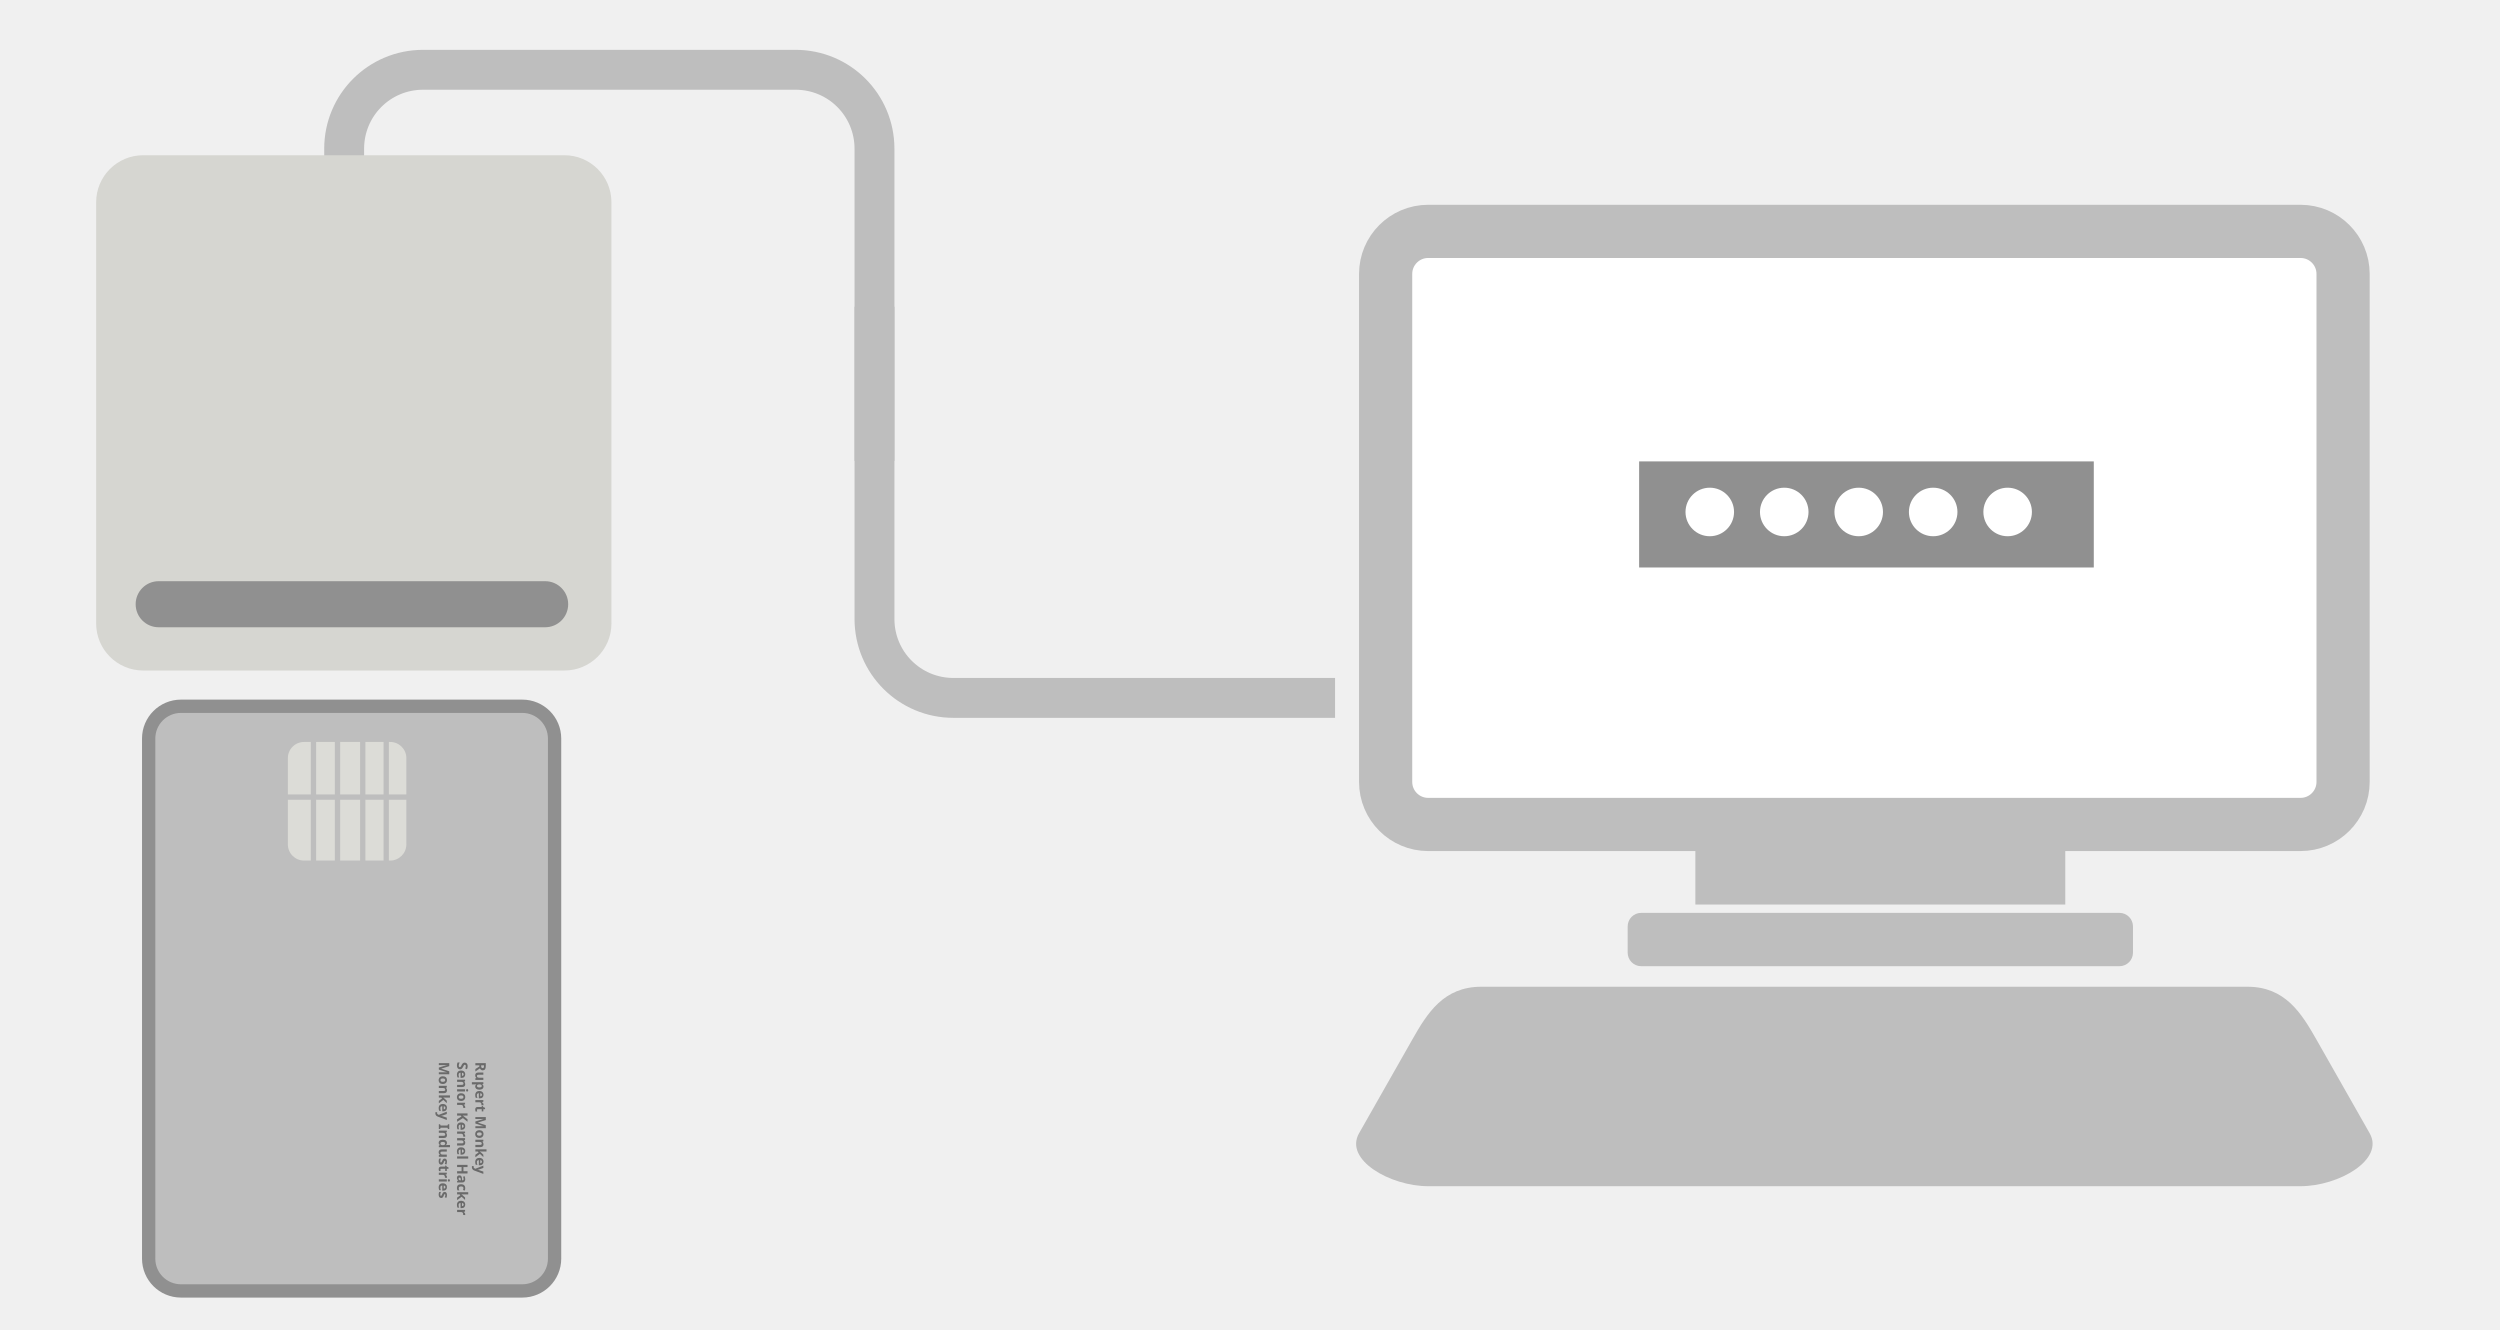
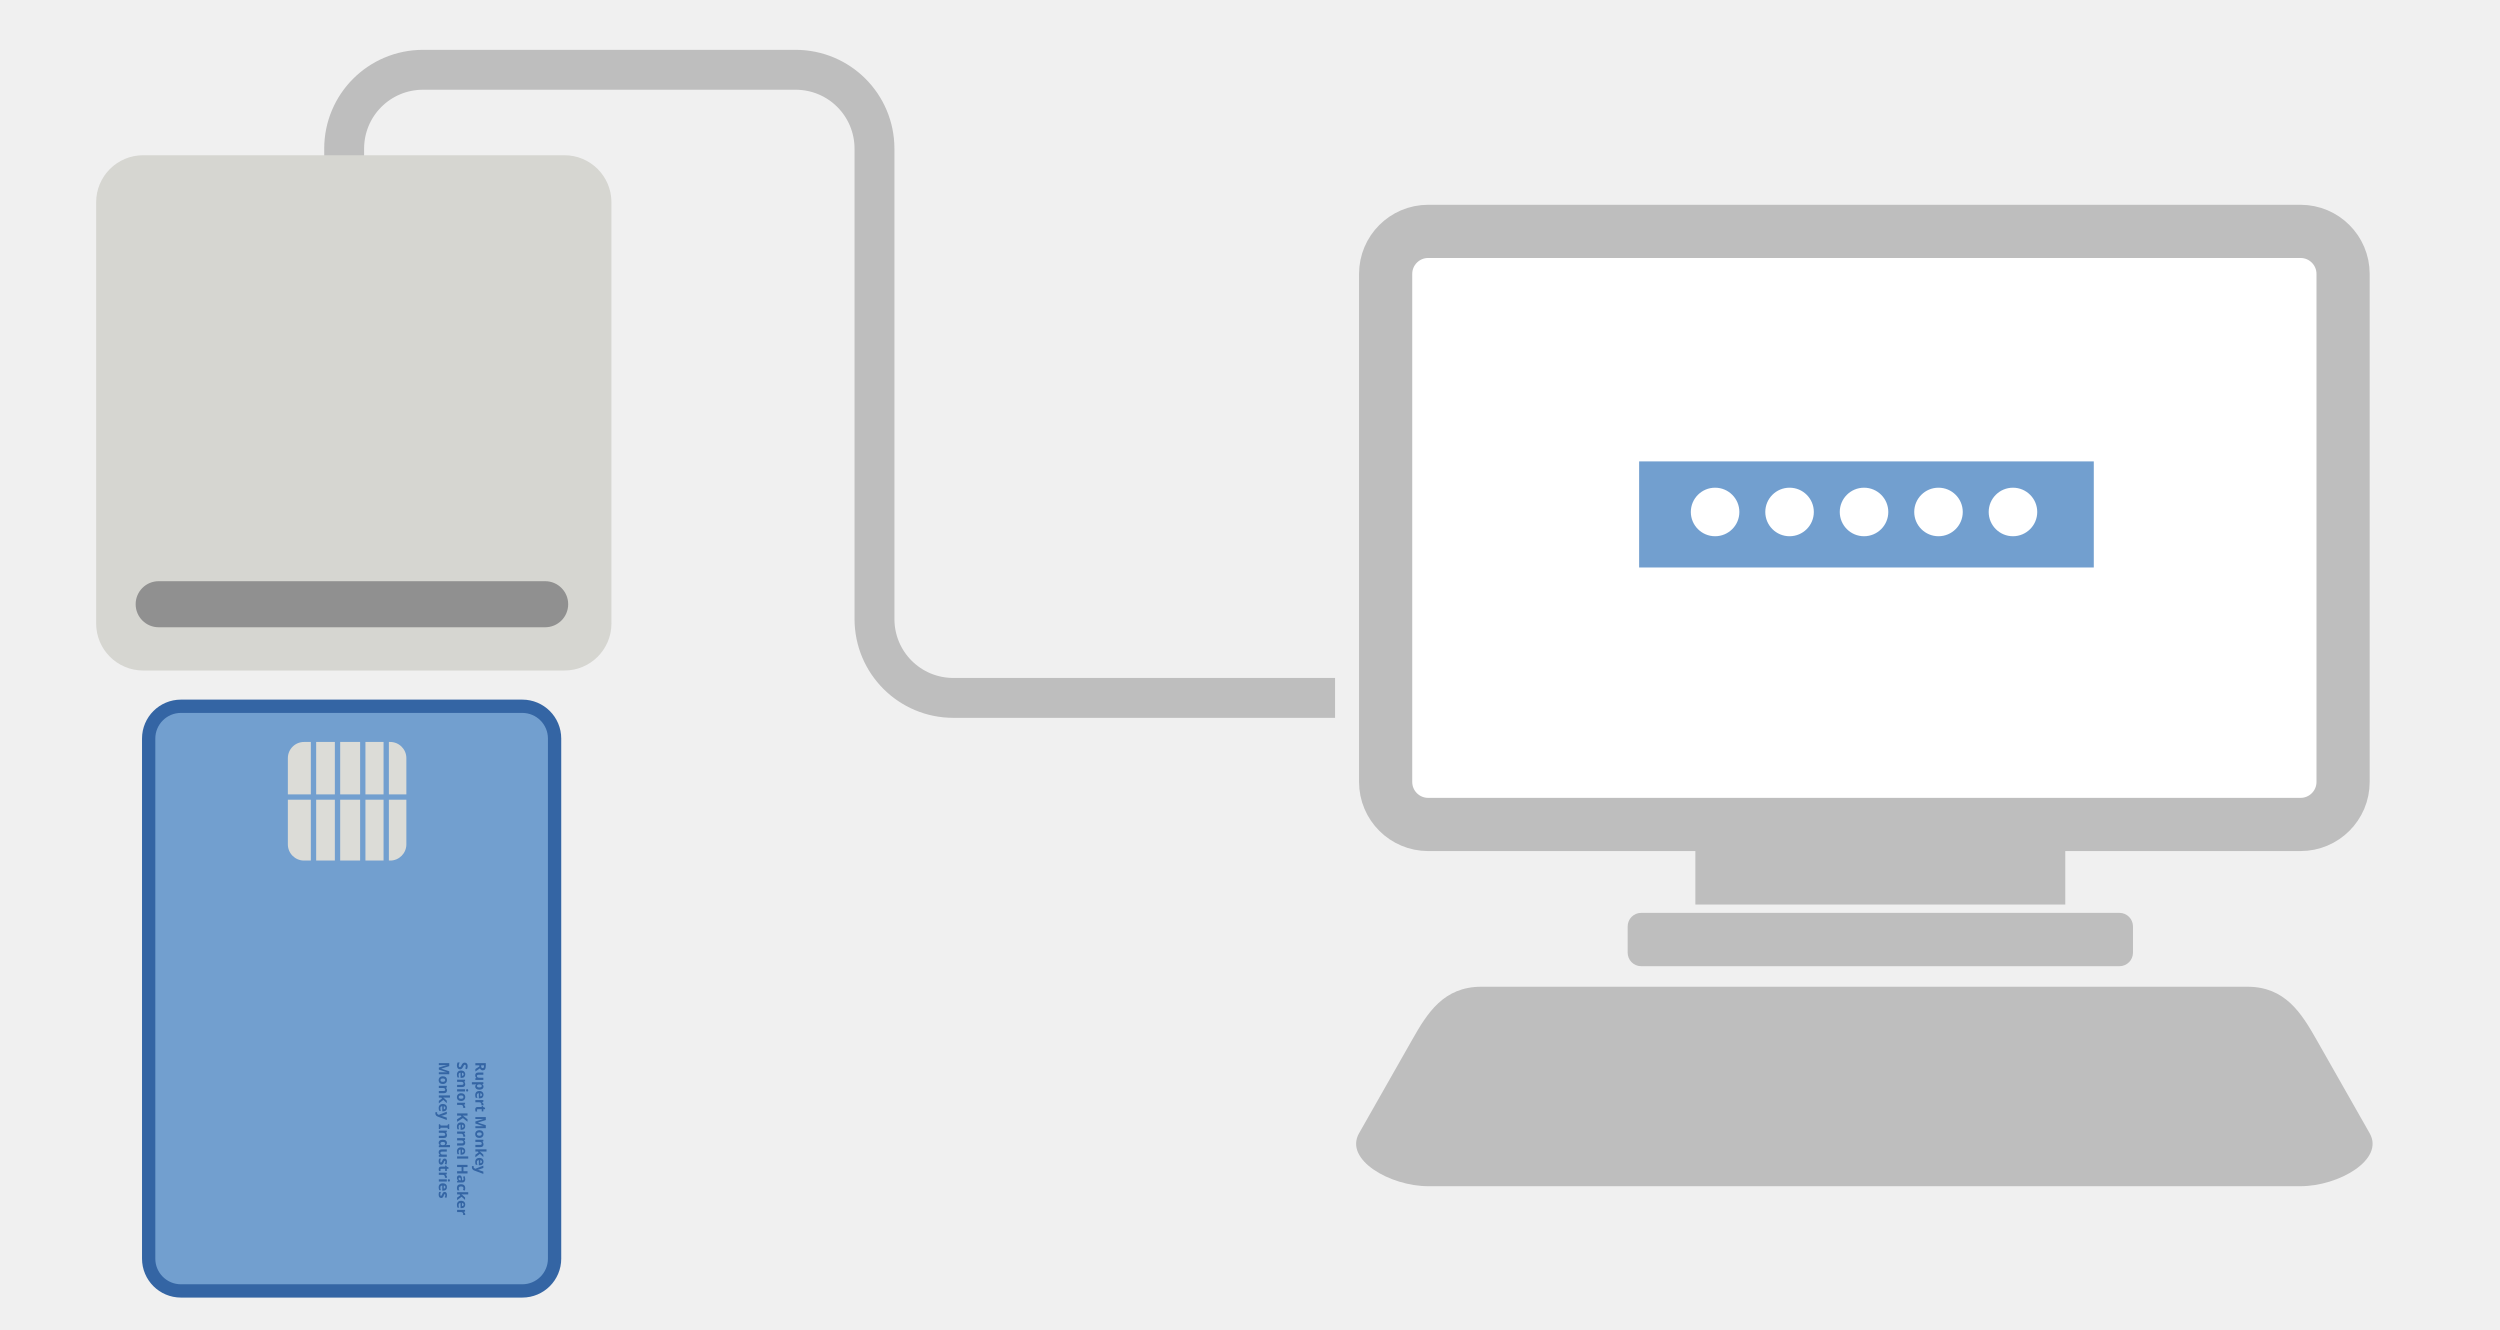
<svg xmlns="http://www.w3.org/2000/svg" width="940" height="500" id="svg2" version="1.1">
  <defs id="defs4" />
  <g id="layer1" transform="translate(0,-552.3622)">
    <rect style="color:#000000;fill:#bebebe;fill-opacity:1;fill-rule:nonzero;stroke:none;stroke-width:20;marker:none;visibility:visible;display:inline;overflow:visible;enable-background:accumulate" id="rect11339-4" width="139.088" height="35.556" x="637.456" y="856.915" rx="0" ry="0" />
    <rect style="color:#000000;fill:#ffffff;fill-opacity:1;fill-rule:nonzero;stroke:#bebebe;stroke-width:20;stroke-linecap:round;stroke-linejoin:round;stroke-miterlimit:4;stroke-opacity:1;stroke-dasharray:none;stroke-dashoffset:0;marker:none;visibility:visible;display:inline;overflow:visible;enable-background:accumulate" id="rect7162" width="360" height="223" x="521" y="639.362" rx="16" ry="16" />
-     <path style="color:#000000;fill:none;stroke:#bebebe;stroke-width:15;stroke-miterlimit:4;stroke-opacity:1;marker:none;visibility:visible;display:inline;overflow:visible;enable-background:accumulate" d="m 129.401,651.679 0,-43.38 c 0,-16.453 13.246,-29.699 29.698,-29.699 l 140.007,0 c 16.453,0 29.698,13.246 29.698,29.699 l 0,117.38" id="rect11317" />
-     <path style="color:#000000;fill:none;stroke:#bebebe;stroke-width:15;stroke-miterlimit:4;stroke-opacity:1;marker:none;visibility:visible;display:inline;overflow:visible;enable-background:accumulate" d="m 501.985,814.774 -143.482,0 c -16.453,0 -29.698,-13.245 -29.698,-29.699 l 0,-117.38" id="rect11317-9" />
+     <path style="color:#000000;fill:none;stroke:#bebebe;stroke-width:15;stroke-miterlimit:4;stroke-opacity:1;marker:none;visibility:visible;display:inline;overflow:visible;enable-background:accumulate" d="m 129.401,651.679 0,-43.38 c 0,-16.453 13.246,-29.699 29.698,-29.699 l 140.007,0 c 16.453,0 29.698,13.246 29.698,29.699 l -2e-5,176.776 c 0,16.453 13.246,29.699 29.698,29.699 l 143.482,0" id="rect11317" />
    <rect style="color:#000000;fill:#d6d6d1;fill-opacity:1;fill-rule:nonzero;stroke:none;stroke-width:0.049;marker:none;visibility:visible;display:inline;overflow:visible;enable-background:accumulate" id="rect10470" width="193.747" height="193.747" x="36.154" y="610.73" rx="17.678" ry="17.678" />
    <rect style="color:#000000;fill:#909090;fill-opacity:1;fill-rule:nonzero;stroke:none;stroke-width:1;marker:none;visibility:visible;display:inline;overflow:visible;enable-background:accumulate" id="rect11240" width="162.635" height="17.324" x="51.004" y="770.89" rx="8.662" ry="8.662" />
-     <rect style="color:#000000;fill:#bebebe;fill-opacity:1;fill-rule:nonzero;stroke:#909090;stroke-width:5;stroke-miterlimit:4;stroke-opacity:1;stroke-dasharray:none;marker:none;visibility:visible;display:inline;overflow:visible;enable-background:accumulate" id="rect6794-5" width="152.626" height="219.835" x="-208.524" y="-1037.753" rx="12.143" ry="12.143" transform="scale(-1,-1)" />
+     <rect style="color:#000000;fill:#729fcf;fill-opacity:1;fill-rule:nonzero;stroke:#3465a4;stroke-width:5;stroke-miterlimit:4;stroke-opacity:1;stroke-dasharray:none;marker:none;visibility:visible;display:inline;overflow:visible;enable-background:accumulate" id="rect6794-5" width="152.626" height="219.835" x="-208.524" y="-1037.753" rx="12.143" ry="12.143" transform="scale(-1,-1)" />
    <rect style="color:#000000;fill:#dcdcd7;fill-opacity:1;fill-rule:nonzero;stroke:none;stroke-width:1;marker:none;visibility:visible;display:inline;overflow:visible;enable-background:accumulate" id="rect6805-6" width="44.556" height="44.595" x="-152.791" y="-875.935" rx="6.082" ry="6.082" transform="scale(-1,-1)" />
-     <path style="fill:none;stroke:#bebebe;stroke-width:2;stroke-linecap:butt;stroke-linejoin:miter;stroke-miterlimit:4;stroke-opacity:1;stroke-dasharray:none" d="m 145.216,877.935 0,-51.731" id="path6837-6" />
-     <path style="fill:none;stroke:#bebebe;stroke-width:2;stroke-linecap:butt;stroke-linejoin:miter;stroke-miterlimit:4;stroke-opacity:1;stroke-dasharray:none" d="m 136.395,877.935 0,-51.731" id="path6837-2-2" />
-     <path style="fill:none;stroke:#bebebe;stroke-width:2;stroke-linecap:butt;stroke-linejoin:miter;stroke-miterlimit:4;stroke-opacity:1;stroke-dasharray:none" d="m 126.905,877.935 0,-51.731" id="path6837-2-9-6" />
-     <path style="fill:none;stroke:#bebebe;stroke-width:2;stroke-linecap:butt;stroke-linejoin:miter;stroke-miterlimit:4;stroke-opacity:1;stroke-dasharray:none" d="m 117.86,877.935 0,-51.731" id="path6837-2-9-0-2" />
-     <path style="fill:none;stroke:#bebebe;stroke-width:2;stroke-linecap:butt;stroke-linejoin:miter;stroke-miterlimit:4;stroke-opacity:1;stroke-dasharray:none" d="m 105.162,852.069 51.685,0" id="path6837-2-9-0-1-6" />
+     <path style="font-size:medium;font-style:normal;font-variant:normal;font-weight:normal;font-stretch:normal;text-indent:0;text-align:start;text-decoration:none;line-height:normal;letter-spacing:normal;word-spacing:normal;text-transform:none;direction:ltr;block-progression:tb;writing-mode:lr-tb;text-anchor:start;baseline-shift:baseline;color:#000000;fill:#729fcf;fill-opacity:1;stroke:none;stroke-width:2;marker:none;visibility:visible;display:inline;overflow:visible;enable-background:accumulate;font-family:Sans;-inkscape-font-specification:Sans" d="M 116.875 273.844 L 116.875 298.688 L 105.156 298.688 L 105.156 300.688 L 116.875 300.688 L 116.875 325.562 L 118.875 325.562 L 118.875 300.688 L 125.906 300.688 L 125.906 325.562 L 127.906 325.562 L 127.906 300.688 L 135.406 300.688 L 135.406 325.562 L 137.406 325.562 L 137.406 300.688 L 144.219 300.688 L 144.219 325.562 L 146.219 325.562 L 146.219 300.688 L 156.844 300.688 L 156.844 298.688 L 146.219 298.688 L 146.219 273.844 L 144.219 273.844 L 144.219 298.688 L 137.406 298.688 L 137.406 273.844 L 135.406 273.844 L 135.406 298.688 L 127.906 298.688 L 127.906 273.844 L 125.906 273.844 L 125.906 298.688 L 118.875 298.688 L 118.875 273.844 L 116.875 273.844 z " transform="translate(0,552.3622)" id="path6837-6" />
    <rect style="color:#000000;fill:#bebebe;fill-opacity:1;fill-rule:nonzero;stroke:none;stroke-width:20;marker:none;visibility:visible;display:inline;overflow:visible;enable-background:accumulate" id="rect11339" width="190" height="20.056" x="612" y="895.599" rx="5.093" ry="5.093" />
    <path style="font-size:medium;font-style:normal;font-variant:normal;font-weight:normal;font-stretch:normal;text-indent:0;text-align:start;text-decoration:none;line-height:normal;letter-spacing:normal;word-spacing:normal;text-transform:none;direction:ltr;block-progression:tb;writing-mode:lr-tb;text-anchor:start;baseline-shift:baseline;color:#000000;fill:#bebebe;fill-opacity:1;fill-rule:nonzero;stroke:none;stroke-width:20;marker:none;visibility:visible;display:inline;overflow:visible;enable-background:accumulate;font-family:Sans;-inkscape-font-specification:Sans" d="m 557,923.375 c -14.231,0 -20.326,9.91 -26,19.898 l -20,35.204 c -5.674,9.988 11.769,19.898 26,19.898 l 328,0 c 14.231,0 31.674,-9.91 26,-19.898 L 871,943.273 C 865.326,933.285 859.231,923.375 845,923.375 z" id="rect7162-6" />
-     <rect style="color:#000000;fill:#909090;fill-opacity:1;fill-rule:nonzero;stroke:none;stroke-width:20;marker:none;visibility:visible;display:inline;overflow:visible;enable-background:accumulate" id="rect11424" width="170.953" height="39.887" x="616.312" y="725.85" />
-     <path style="color:#000000;fill:#ffffff;fill-opacity:1;fill-rule:nonzero;stroke:none;stroke-width:20;marker:none;visibility:visible;display:inline;overflow:visible;enable-background:accumulate" id="path11578" d="m 647.75,193.625 a 9.125,9.125 0 1 1 -18.25,0 9.125,9.125 0 1 1 18.25,0 z" transform="translate(4.25,551.2372)" />
-     <path style="color:#000000;fill:#ffffff;fill-opacity:1;fill-rule:nonzero;stroke:none;stroke-width:20;marker:none;visibility:visible;display:inline;overflow:visible;enable-background:accumulate" id="path11578-0" d="m 647.75,193.625 a 9.125,9.125 0 1 1 -18.25,0 9.125,9.125 0 1 1 18.25,0 z" transform="translate(32.25,551.2372)" />
-     <path style="color:#000000;fill:#ffffff;fill-opacity:1;fill-rule:nonzero;stroke:none;stroke-width:20;marker:none;visibility:visible;display:inline;overflow:visible;enable-background:accumulate" id="path11578-0-8" d="m 647.75,193.625 a 9.125,9.125 0 1 1 -18.25,0 9.125,9.125 0 1 1 18.25,0 z" transform="translate(60.25,551.2372)" />
-     <path style="color:#000000;fill:#ffffff;fill-opacity:1;fill-rule:nonzero;stroke:none;stroke-width:20;marker:none;visibility:visible;display:inline;overflow:visible;enable-background:accumulate" id="path11578-0-8-7" d="m 647.75,193.625 a 9.125,9.125 0 1 1 -18.25,0 9.125,9.125 0 1 1 18.25,0 z" transform="translate(88.25,551.2372)" />
-     <path style="color:#000000;fill:#ffffff;fill-opacity:1;fill-rule:nonzero;stroke:none;stroke-width:20;marker:none;visibility:visible;display:inline;overflow:visible;enable-background:accumulate" id="path11578-0-8-7-1" d="m 647.75,193.625 a 9.125,9.125 0 1 1 -18.25,0 9.125,9.125 0 1 1 18.25,0 z" transform="translate(116.25,551.2372)" />
-     <text xml:space="preserve" style="font-size:5.496px;font-style:normal;font-weight:normal;line-height:125%;letter-spacing:0px;word-spacing:0px;fill:#6a6a6a;fill-opacity:1;stroke:none;font-family:Sans" x="951.611" y="-178.738" id="text11726" transform="matrix(0,1,-1,0,0,0)">
-       <tspan id="tspan11728" x="951.611" y="-178.738" style="font-weight:bold;fill:#6a6a6a;fill-opacity:1;-inkscape-font-specification:Sans Bold">Rupert Monkey</tspan>
-       <tspan x="951.611" y="-171.869" style="font-weight:bold;fill:#6a6a6a;fill-opacity:1;-inkscape-font-specification:Sans Bold" id="tspan11732">Senior Kernel Hacker</tspan>
-       <tspan x="951.611" y="-164.999" id="tspan11730" style="font-weight:bold;fill:#6a6a6a;fill-opacity:1;-inkscape-font-specification:Sans Bold">Monkey Industries</tspan>
+     <rect style="color:#000000;fill:#729fcf;fill-opacity:1;fill-rule:nonzero;stroke:none;stroke-width:20;marker:none;visibility:visible;display:inline;overflow:visible;enable-background:accumulate" id="rect11424" width="170.953" height="39.887" x="616.312" y="725.85" />
+     <path style="color:#000000;fill:#ffffff;fill-opacity:1;fill-rule:nonzero;stroke:none;stroke-width:20;marker:none;visibility:visible;display:inline;overflow:visible;enable-background:accumulate" id="path11578" d="m 647.75,193.625 a 9.125,9.125 0 1 1 -18.25,0 9.125,9.125 0 1 1 18.25,0 z" transform="translate(6.25,551.2372)" />
+     <path style="color:#000000;fill:#ffffff;fill-opacity:1;fill-rule:nonzero;stroke:none;stroke-width:20;marker:none;visibility:visible;display:inline;overflow:visible;enable-background:accumulate" id="path11578-0" d="m 647.75,193.625 a 9.125,9.125 0 1 1 -18.25,0 9.125,9.125 0 1 1 18.25,0 z" transform="translate(34.25,551.2372)" />
+     <path style="color:#000000;fill:#ffffff;fill-opacity:1;fill-rule:nonzero;stroke:none;stroke-width:20;marker:none;visibility:visible;display:inline;overflow:visible;enable-background:accumulate" id="path11578-0-8" d="m 647.75,193.625 a 9.125,9.125 0 1 1 -18.25,0 9.125,9.125 0 1 1 18.25,0 z" transform="translate(62.25,551.2372)" />
+     <path style="color:#000000;fill:#ffffff;fill-opacity:1;fill-rule:nonzero;stroke:none;stroke-width:20;marker:none;visibility:visible;display:inline;overflow:visible;enable-background:accumulate" id="path11578-0-8-7" d="m 647.75,193.625 a 9.125,9.125 0 1 1 -18.25,0 9.125,9.125 0 1 1 18.25,0 z" transform="translate(90.25,551.2372)" />
+     <path style="color:#000000;fill:#ffffff;fill-opacity:1;fill-rule:nonzero;stroke:none;stroke-width:20;marker:none;visibility:visible;display:inline;overflow:visible;enable-background:accumulate" id="path11578-0-8-7-1" d="m 647.75,193.625 a 9.125,9.125 0 1 1 -18.25,0 9.125,9.125 0 1 1 18.25,0 z" transform="translate(118.25,551.2372)" />
+     <text xml:space="preserve" style="font-size:5.496px;font-style:normal;font-weight:normal;line-height:125%;letter-spacing:0px;word-spacing:0px;fill:#3465a4;fill-opacity:1;stroke:none;font-family:Sans" x="951.611" y="-178.738" id="text11726" transform="matrix(0,1,-1,0,0,0)">
+       <tspan id="tspan11728" x="951.611" y="-178.738" style="font-weight:bold;fill:#3465a4;fill-opacity:1;-inkscape-font-specification:Sans Bold">Rupert Monkey</tspan>
+       <tspan x="951.611" y="-171.869" style="font-weight:bold;fill:#3465a4;fill-opacity:1;-inkscape-font-specification:Sans Bold" id="tspan11732">Senior Kernel Hacker</tspan>
+       <tspan x="951.611" y="-164.999" id="tspan11730" style="font-weight:bold;fill:#3465a4;fill-opacity:1;-inkscape-font-specification:Sans Bold">Monkey Industries</tspan>
    </text>
  </g>
</svg>
